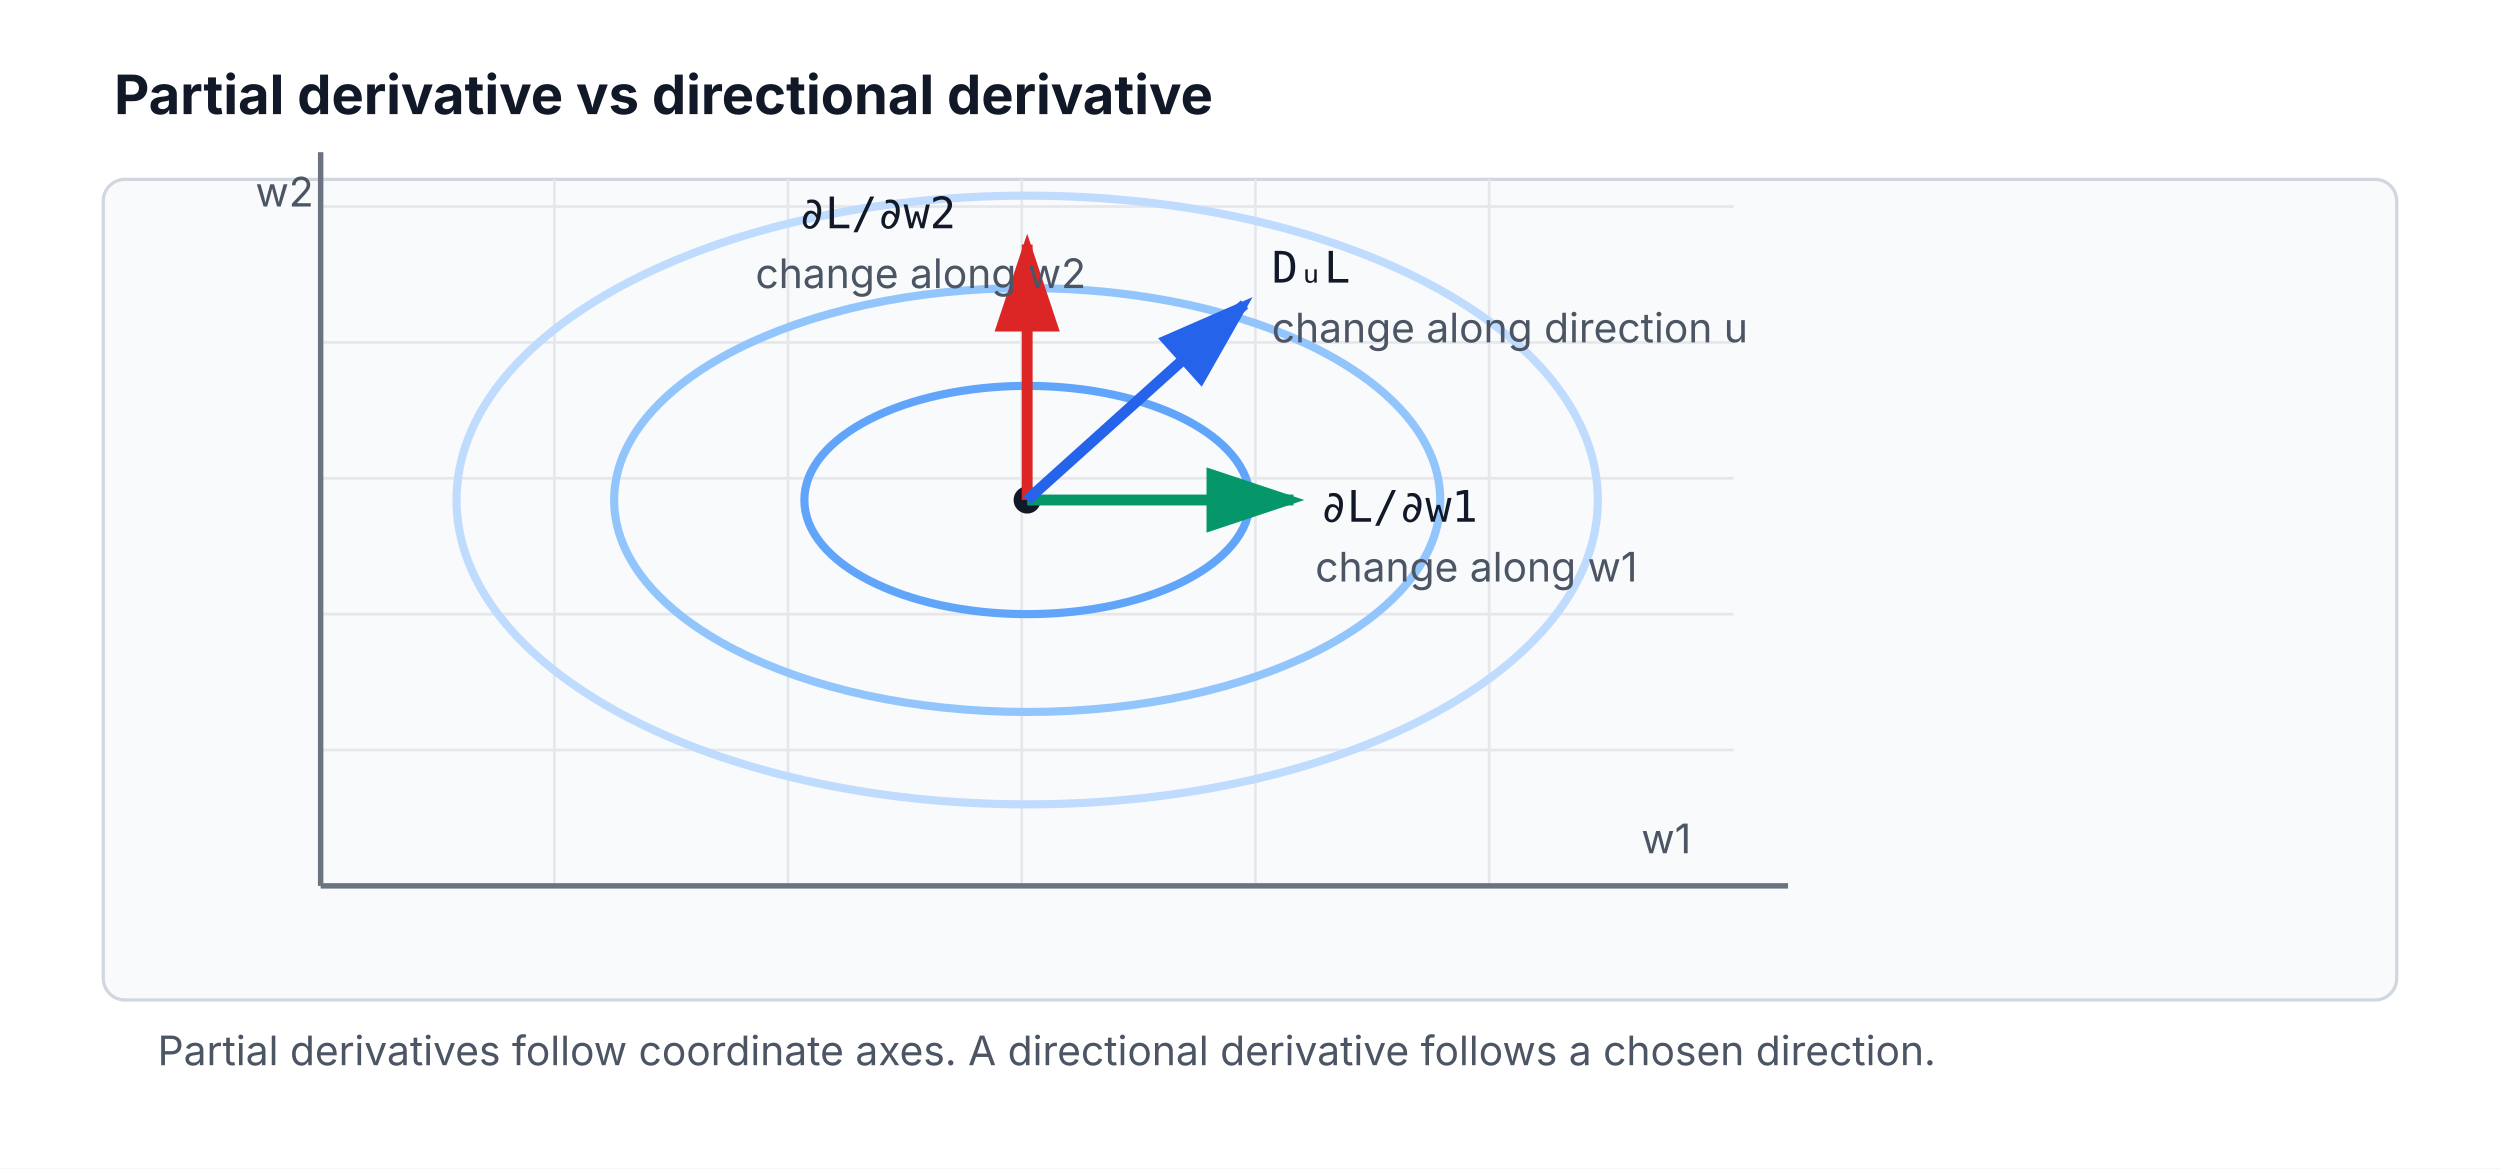
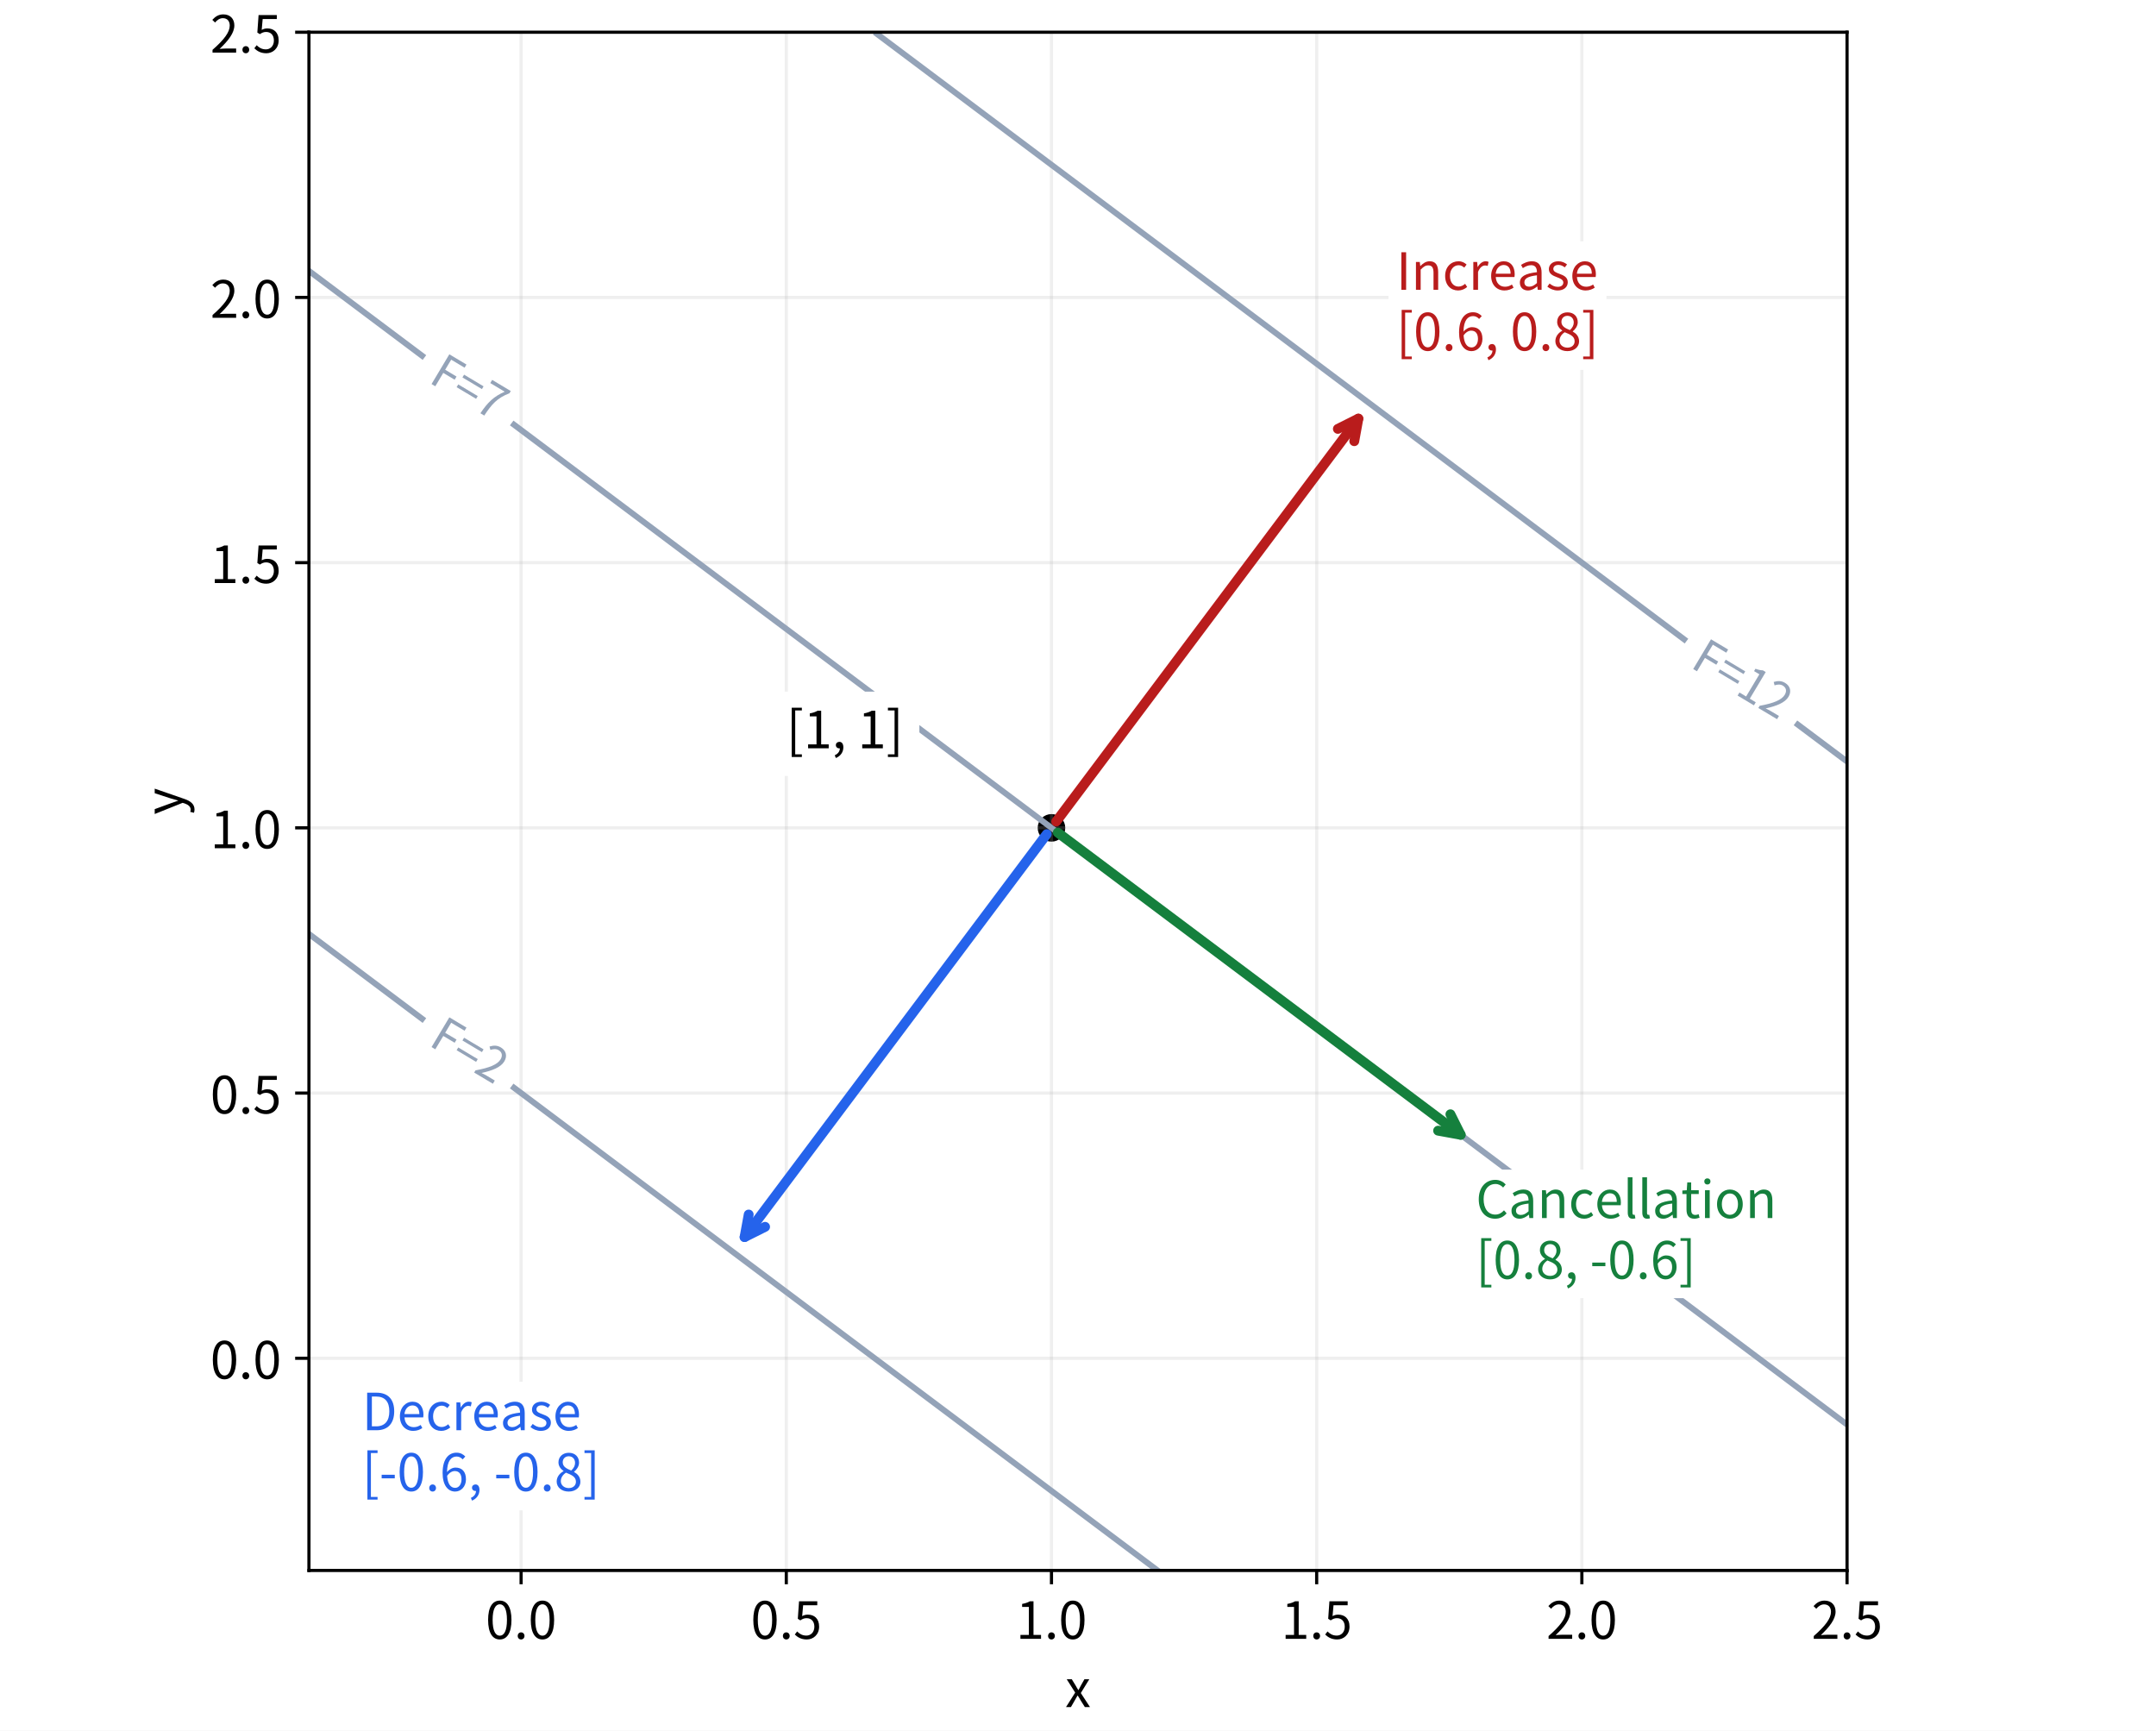
- <svg xmlns="http://www.w3.org/2000/svg" viewBox="0 0 920 430" role="img" aria-labelledby="title desc">
-   <style>
-     .bg { fill: #ffffff; }
-     .panel { fill: #f8fafc; stroke: #d0d7de; stroke-width: 1.2; }
-     .grid { stroke: #e5e7eb; stroke-width: 1; }
-     .axis { stroke: #6b7280; stroke-width: 2; }
-     .contour1 { fill: none; stroke: #bfdbfe; stroke-width: 3; }
-     .contour2 { fill: none; stroke: #93c5fd; stroke-width: 3; }
-     .contour3 { fill: none; stroke: #60a5fa; stroke-width: 3; }
-     .arrow-green { stroke: #059669; stroke-width: 4; fill: none; marker-end: url(#arrow-green); }
-     .arrow-red { stroke: #dc2626; stroke-width: 4; fill: none; marker-end: url(#arrow-red); }
-     .arrow-blue { stroke: #2563eb; stroke-width: 4; fill: none; marker-end: url(#arrow-blue); }
-     .point { fill: #111827; }
-     .label { fill: #111827; font-family: -apple-system, BlinkMacSystemFont, "Segoe UI", sans-serif; font-size: 20px; font-weight: 650; }
-     .small { fill: #4b5563; font-family: -apple-system, BlinkMacSystemFont, "Segoe UI", sans-serif; font-size: 15px; }
-     .math { fill: #111827; font-family: ui-monospace, SFMono-Regular, Menlo, Consolas, monospace; font-size: 16px; }
-   </style>
+ <svg xmlns="http://www.w3.org/2000/svg" xmlns:xlink="http://www.w3.org/1999/xlink" width="547.2pt" height="439.2pt" viewBox="0 0 547.2 439.2" version="1.1" role="img" aria-labelledby="title desc">
  <defs>
-     <marker id="arrow-green" markerWidth="10" markerHeight="10" refX="8" refY="3" orient="auto" markerUnits="strokeWidth">
-       <path d="M0,0 L0,6 L9,3 z" fill="#059669" />
-     </marker>
-     <marker id="arrow-red" markerWidth="10" markerHeight="10" refX="8" refY="3" orient="auto" markerUnits="strokeWidth">
-       <path d="M0,0 L0,6 L9,3 z" fill="#dc2626" />
-     </marker>
-     <marker id="arrow-blue" markerWidth="10" markerHeight="10" refX="8" refY="3" orient="auto" markerUnits="strokeWidth">
-       <path d="M0,0 L0,6 L9,3 z" fill="#2563eb" />
-     </marker>
+     <style type="text/css">*{stroke-linejoin: round; stroke-linecap: butt}</style>
  </defs>
-   <rect class="bg" width="920" height="430" />
-   <text class="label" x="42" y="42">Partial derivative vs directional derivative</text>
-   <rect class="panel" x="38" y="66" width="844" height="302" rx="8" />
-   <g transform="translate(118,326)">
-     <path class="grid" d="M0 -50 H520 M0 -100 H520 M0 -150 H520 M0 -200 H520 M0 -250 H520 M86 0 V-260 M172 0 V-260 M258 0 V-260 M344 0 V-260 M430 0 V-260" />
-     <path class="axis" d="M0 0 H540 M0 0 V-270" />
-     <ellipse class="contour1" cx="260" cy="-142" rx="210" ry="112" />
-     <ellipse class="contour2" cx="260" cy="-142" rx="152" ry="78" />
-     <ellipse class="contour3" cx="260" cy="-142" rx="82" ry="42" />
-     <circle class="point" cx="260" cy="-142" r="5" />
-     <path class="arrow-green" d="M260 -142 H358" />
-     <path class="arrow-red" d="M260 -142 V-236" />
-     <path class="arrow-blue" d="M260 -142 L340 -214" />
-     <text class="math" x="368" y="-134">∂L/∂w1</text>
-     <text class="small" x="366" y="-112">change along w1</text>
-     <text class="math" x="176" y="-242">∂L/∂w2</text>
-     <text class="small" x="160" y="-220">change along w2</text>
-     <text class="math" x="350" y="-222">DᵤL</text>
-     <text class="small" x="350" y="-200">change along direction u</text>
-     <text class="small" x="486" y="-12">w1</text>
-     <text class="small" x="-24" y="-250">w2</text>
+   <g id="figure_1">
+     <g id="patch_1">
+       <path d="M 0 439.2  L 547.2 439.2  L 547.2 0  L 0 0  z " style="fill: #ffffff" />
+     </g>
+     <g id="axes_1">
+       <g id="patch_2">
+         <path d="M 78.412 398.55  L 468.788 398.55  L 468.788 8.174  L 78.412 8.174  z " style="fill: #ffffff" />
+       </g>
+       <g id="PathCollection_1">
+         <defs>
+           <path id="m8190036a0a" d="M 0 3  C 0.796 3 1.559 2.684 2.121 2.121  C 2.684 1.559 3 0.796 3 0  C 3 -0.796 2.684 -1.559 2.121 -2.121  C 1.559 -2.684 0.796 -3 0 -3  C -0.796 -3 -1.559 -2.684 -2.121 -2.121  C -2.684 -1.559 -3 -0.796 -3 0  C -3 0.796 -2.684 1.559 -2.121 2.121  C -1.559 2.684 -0.796 3 0 3  z " style="stroke: #000000" />
+         </defs>
+         <g clip-path="url(#p42ca0d2022)">
+           <use xlink:href="#m8190036a0a" x="266.869" y="210.092" style="stroke: #000000" />
+         </g>
+       </g>
+       <g id="matplotlib.axis_1">
+         <g id="xtick_1">
+           <g id="line2d_1">
+             <path d="M 132.257 398.55  L 132.257 8.174  " clip-path="url(#p42ca0d2022)" style="fill: none; stroke: #b0b0b0; stroke-opacity: 0.2; stroke-width: 0.8; stroke-linecap: square" />
+           </g>
+           <g id="line2d_2">
+             <defs>
+               <path id="m86c19d93df" d="M 0 0  L 0 3.5  " style="stroke: #000000; stroke-width: 0.8" />
+             </defs>
+             <g>
+               <use xlink:href="#m86c19d93df" x="132.257" y="398.55" style="stroke: #000000; stroke-width: 0.8" />
+             </g>
+           </g>
+           <g id="text_1">
+             <g transform="translate(123.2352 415.8969) scale(0.13 -0.13)">
+               <defs>
+                 <path id="NotoSansCJKjp-Regular-30" d="M 1779 -83  C 2669 -83 3238 723 3238 2362  C 3238 3987 2669 4774 1779 4774  C 883 4774 320 3987 320 2362  C 320 723 883 -83 1779 -83  z M 1779 390  C 1248 390 883 986 883 2362  C 883 3731 1248 4314 1779 4314  C 2310 4314 2675 3731 2675 2362  C 2675 986 2310 390 1779 390  z " transform="scale(0.015625)" />
+                 <path id="NotoSansCJKjp-Regular-2e" d="M 890 -83  C 1120 -83 1312 96 1312 358  C 1312 627 1120 806 890 806  C 653 806 467 627 467 358  C 467 96 653 -83 890 -83  z " transform="scale(0.015625)" />
+               </defs>
+               <use xlink:href="#NotoSansCJKjp-Regular-30" />
+               <use xlink:href="#NotoSansCJKjp-Regular-2e" x="55.5" />
+               <use xlink:href="#NotoSansCJKjp-Regular-30" x="83.3" />
+             </g>
+           </g>
+         </g>
+         <g id="xtick_2">
+           <g id="line2d_3">
+             <path d="M 199.563 398.55  L 199.563 8.174  " clip-path="url(#p42ca0d2022)" style="fill: none; stroke: #b0b0b0; stroke-opacity: 0.2; stroke-width: 0.8; stroke-linecap: square" />
+           </g>
+           <g id="line2d_4">
+             <g>
+               <use xlink:href="#m86c19d93df" x="199.563" y="398.55" style="stroke: #000000; stroke-width: 0.8" />
+             </g>
+           </g>
+           <g id="text_2">
+             <g transform="translate(190.5414 415.8969) scale(0.13 -0.13)">
+               <defs>
+                 <path id="NotoSansCJKjp-Regular-35" d="M 1677 -83  C 2464 -83 3213 499 3213 1523  C 3213 2560 2573 3021 1798 3021  C 1517 3021 1306 2950 1094 2835  L 1216 4192  L 2982 4192  L 2982 4691  L 704 4691  L 550 2502  L 864 2304  C 1133 2483 1331 2579 1645 2579  C 2234 2579 2618 2182 2618 1510  C 2618 826 2176 403 1619 403  C 1075 403 730 653 467 922  L 173 538  C 493 224 941 -83 1677 -83  z " transform="scale(0.015625)" />
+               </defs>
+               <use xlink:href="#NotoSansCJKjp-Regular-30" />
+               <use xlink:href="#NotoSansCJKjp-Regular-2e" x="55.5" />
+               <use xlink:href="#NotoSansCJKjp-Regular-35" x="83.3" />
+             </g>
+           </g>
+         </g>
+         <g id="xtick_3">
+           <g id="line2d_5">
+             <path d="M 266.869 398.55  L 266.869 8.174  " clip-path="url(#p42ca0d2022)" style="fill: none; stroke: #b0b0b0; stroke-opacity: 0.2; stroke-width: 0.8; stroke-linecap: square" />
+           </g>
+           <g id="line2d_6">
+             <g>
+               <use xlink:href="#m86c19d93df" x="266.869" y="398.55" style="stroke: #000000; stroke-width: 0.8" />
+             </g>
+           </g>
+           <g id="text_3">
+             <g transform="translate(257.8476 415.8969) scale(0.13 -0.13)">
+               <defs>
+                 <path id="NotoSansCJKjp-Regular-31" d="M 563 0  L 3136 0  L 3136 486  L 2195 486  L 2195 4691  L 1747 4691  C 1491 4544 1190 4435 774 4358  L 774 3987  L 1613 3987  L 1613 486  L 563 486  L 563 0  z " transform="scale(0.015625)" />
+               </defs>
+               <use xlink:href="#NotoSansCJKjp-Regular-31" />
+               <use xlink:href="#NotoSansCJKjp-Regular-2e" x="55.5" />
+               <use xlink:href="#NotoSansCJKjp-Regular-30" x="83.3" />
+             </g>
+           </g>
+         </g>
+         <g id="xtick_4">
+           <g id="line2d_7">
+             <path d="M 334.176 398.55  L 334.176 8.174  " clip-path="url(#p42ca0d2022)" style="fill: none; stroke: #b0b0b0; stroke-opacity: 0.2; stroke-width: 0.8; stroke-linecap: square" />
+           </g>
+           <g id="line2d_8">
+             <g>
+               <use xlink:href="#m86c19d93df" x="334.176" y="398.55" style="stroke: #000000; stroke-width: 0.8" />
+             </g>
+           </g>
+           <g id="text_4">
+             <g transform="translate(325.1538 415.8969) scale(0.13 -0.13)">
+               <use xlink:href="#NotoSansCJKjp-Regular-31" />
+               <use xlink:href="#NotoSansCJKjp-Regular-2e" x="55.5" />
+               <use xlink:href="#NotoSansCJKjp-Regular-35" x="83.3" />
+             </g>
+           </g>
+         </g>
+         <g id="xtick_5">
+           <g id="line2d_9">
+             <path d="M 401.482 398.55  L 401.482 8.174  " clip-path="url(#p42ca0d2022)" style="fill: none; stroke: #b0b0b0; stroke-opacity: 0.2; stroke-width: 0.8; stroke-linecap: square" />
+           </g>
+           <g id="line2d_10">
+             <g>
+               <use xlink:href="#m86c19d93df" x="401.482" y="398.55" style="stroke: #000000; stroke-width: 0.8" />
+             </g>
+           </g>
+           <g id="text_5">
+             <g transform="translate(392.46 415.8969) scale(0.13 -0.13)">
+               <defs>
+                 <path id="NotoSansCJKjp-Regular-32" d="M 282 0  L 3232 0  L 3232 506  L 1933 506  C 1696 506 1408 480 1165 461  C 2266 1504 3008 2458 3008 3398  C 3008 4230 2477 4774 1638 4774  C 1043 4774 634 4506 256 4090  L 595 3757  C 858 4070 1184 4301 1568 4301  C 2150 4301 2432 3910 2432 3373  C 2432 2566 1754 1632 282 346  L 282 0  z " transform="scale(0.015625)" />
+               </defs>
+               <use xlink:href="#NotoSansCJKjp-Regular-32" />
+               <use xlink:href="#NotoSansCJKjp-Regular-2e" x="55.5" />
+               <use xlink:href="#NotoSansCJKjp-Regular-30" x="83.3" />
+             </g>
+           </g>
+         </g>
+         <g id="xtick_6">
+           <g id="line2d_11">
+             <path d="M 468.788 398.55  L 468.788 8.174  " clip-path="url(#p42ca0d2022)" style="fill: none; stroke: #b0b0b0; stroke-opacity: 0.2; stroke-width: 0.8; stroke-linecap: square" />
+           </g>
+           <g id="line2d_12">
+             <g>
+               <use xlink:href="#m86c19d93df" x="468.788" y="398.55" style="stroke: #000000; stroke-width: 0.8" />
+             </g>
+           </g>
+           <g id="text_6">
+             <g transform="translate(459.7662 415.8969) scale(0.13 -0.13)">
+               <use xlink:href="#NotoSansCJKjp-Regular-32" />
+               <use xlink:href="#NotoSansCJKjp-Regular-2e" x="55.5" />
+               <use xlink:href="#NotoSansCJKjp-Regular-35" x="83.3" />
+             </g>
+           </g>
+         </g>
+         <g id="text_7">
+           <g transform="translate(270.3632 433.2219) scale(0.13 -0.13)">
+             <defs>
+               <path id="NotoSansCJKjp-Regular-78" d="M 96 0  L 710 0  L 1178 813  C 1299 1024 1408 1235 1530 1434  L 1562 1434  C 1696 1235 1824 1024 1939 813  L 2451 0  L 3091 0  L 1946 1754  L 3002 3475  L 2394 3475  L 1965 2714  C 1856 2515 1760 2330 1658 2131  L 1626 2131  C 1510 2330 1389 2515 1286 2714  L 819 3475  L 186 3475  L 1242 1811  L 96 0  z " transform="scale(0.015625)" />
+             </defs>
+             <use xlink:href="#NotoSansCJKjp-Regular-78" />
+           </g>
+         </g>
+       </g>
+       <g id="matplotlib.axis_2">
+         <g id="ytick_1">
+           <g id="line2d_13">
+             <path d="M 78.412 344.705  L 468.788 344.705  " clip-path="url(#p42ca0d2022)" style="fill: none; stroke: #b0b0b0; stroke-opacity: 0.2; stroke-width: 0.8; stroke-linecap: square" />
+           </g>
+           <g id="line2d_14">
+             <defs>
+               <path id="m4f13c1aa02" d="M 0 0  L -3.5 0  " style="stroke: #000000; stroke-width: 0.8" />
+             </defs>
+             <g>
+               <use xlink:href="#m4f13c1aa02" x="78.412" y="344.705" style="stroke: #000000; stroke-width: 0.8" />
+             </g>
+           </g>
+           <g id="text_8">
+             <g transform="translate(53.36844 349.8784) scale(0.13 -0.13)">
+               <use xlink:href="#NotoSansCJKjp-Regular-30" />
+               <use xlink:href="#NotoSansCJKjp-Regular-2e" x="55.5" />
+               <use xlink:href="#NotoSansCJKjp-Regular-30" x="83.3" />
+             </g>
+           </g>
+         </g>
+         <g id="ytick_2">
+           <g id="line2d_15">
+             <path d="M 78.412 277.399  L 468.788 277.399  " clip-path="url(#p42ca0d2022)" style="fill: none; stroke: #b0b0b0; stroke-opacity: 0.2; stroke-width: 0.8; stroke-linecap: square" />
+           </g>
+           <g id="line2d_16">
+             <g>
+               <use xlink:href="#m4f13c1aa02" x="78.412" y="277.399" style="stroke: #000000; stroke-width: 0.8" />
+             </g>
+           </g>
+           <g id="text_9">
+             <g transform="translate(53.36844 282.5722) scale(0.13 -0.13)">
+               <use xlink:href="#NotoSansCJKjp-Regular-30" />
+               <use xlink:href="#NotoSansCJKjp-Regular-2e" x="55.5" />
+               <use xlink:href="#NotoSansCJKjp-Regular-35" x="83.3" />
+             </g>
+           </g>
+         </g>
+         <g id="ytick_3">
+           <g id="line2d_17">
+             <path d="M 78.412 210.092  L 468.788 210.092  " clip-path="url(#p42ca0d2022)" style="fill: none; stroke: #b0b0b0; stroke-opacity: 0.2; stroke-width: 0.8; stroke-linecap: square" />
+           </g>
+           <g id="line2d_18">
+             <g>
+               <use xlink:href="#m4f13c1aa02" x="78.412" y="210.092" style="stroke: #000000; stroke-width: 0.8" />
+             </g>
+           </g>
+           <g id="text_10">
+             <g transform="translate(53.36844 215.266) scale(0.13 -0.13)">
+               <use xlink:href="#NotoSansCJKjp-Regular-31" />
+               <use xlink:href="#NotoSansCJKjp-Regular-2e" x="55.5" />
+               <use xlink:href="#NotoSansCJKjp-Regular-30" x="83.3" />
+             </g>
+           </g>
+         </g>
+         <g id="ytick_4">
+           <g id="line2d_19">
+             <path d="M 78.412 142.786  L 468.788 142.786  " clip-path="url(#p42ca0d2022)" style="fill: none; stroke: #b0b0b0; stroke-opacity: 0.2; stroke-width: 0.8; stroke-linecap: square" />
+           </g>
+           <g id="line2d_20">
+             <g>
+               <use xlink:href="#m4f13c1aa02" x="78.412" y="142.786" style="stroke: #000000; stroke-width: 0.8" />
+             </g>
+           </g>
+           <g id="text_11">
+             <g transform="translate(53.36844 147.9598) scale(0.13 -0.13)">
+               <use xlink:href="#NotoSansCJKjp-Regular-31" />
+               <use xlink:href="#NotoSansCJKjp-Regular-2e" x="55.5" />
+               <use xlink:href="#NotoSansCJKjp-Regular-35" x="83.3" />
+             </g>
+           </g>
+         </g>
+         <g id="ytick_5">
+           <g id="line2d_21">
+             <path d="M 78.412 75.48  L 468.788 75.48  " clip-path="url(#p42ca0d2022)" style="fill: none; stroke: #b0b0b0; stroke-opacity: 0.2; stroke-width: 0.8; stroke-linecap: square" />
+           </g>
+           <g id="line2d_22">
+             <g>
+               <use xlink:href="#m4f13c1aa02" x="78.412" y="75.48" style="stroke: #000000; stroke-width: 0.8" />
+             </g>
+           </g>
+           <g id="text_12">
+             <g transform="translate(53.36844 80.65362) scale(0.13 -0.13)">
+               <use xlink:href="#NotoSansCJKjp-Regular-32" />
+               <use xlink:href="#NotoSansCJKjp-Regular-2e" x="55.5" />
+               <use xlink:href="#NotoSansCJKjp-Regular-30" x="83.3" />
+             </g>
+           </g>
+         </g>
+         <g id="ytick_6">
+           <g id="line2d_23">
+             <path d="M 78.412 8.174  L 468.788 8.174  " clip-path="url(#p42ca0d2022)" style="fill: none; stroke: #b0b0b0; stroke-opacity: 0.2; stroke-width: 0.8; stroke-linecap: square" />
+           </g>
+           <g id="line2d_24">
+             <g>
+               <use xlink:href="#m4f13c1aa02" x="78.412" y="8.174" style="stroke: #000000; stroke-width: 0.8" />
+             </g>
+           </g>
+           <g id="text_13">
+             <g transform="translate(53.36844 13.34743) scale(0.13 -0.13)">
+               <use xlink:href="#NotoSansCJKjp-Regular-32" />
+               <use xlink:href="#NotoSansCJKjp-Regular-2e" x="55.5" />
+               <use xlink:href="#NotoSansCJKjp-Regular-35" x="83.3" />
+             </g>
+           </g>
+         </g>
+         <g id="text_14">
+           <g transform="translate(46.32563 206.7479) rotate(-90) scale(0.13 -0.13)">
+             <defs>
+               <path id="NotoSansCJKjp-Regular-79" d="M 646 -1498  C 1338 -1498 1702 -973 1946 -294  L 3251 3475  L 2682 3475  L 2054 1549  C 1965 1235 1862 883 1773 563  L 1741 563  C 1619 890 1504 1242 1395 1549  L 691 3475  L 83 3475  L 1478 -6  L 1402 -269  C 1254 -698 1011 -1018 621 -1018  C 525 -1018 422 -986 352 -960  L 237 -1427  C 346 -1472 486 -1498 646 -1498  z " transform="scale(0.015625)" />
+             </defs>
+             <use xlink:href="#NotoSansCJKjp-Regular-79" />
+           </g>
+         </g>
+       </g>
+       <g id="QuadContourSet_1">
+         <path d="M 64.951 226.919  L 107.726 259  M 129.865 275.605  L 311.74 412.011  L 311.74 412.011  " clip-path="url(#p42ca0d2022)" style="fill: none; stroke: #94a3b8; stroke-width: 1.5" />
+         <path d="M 64.951 58.653  L 107.726 90.735  M 129.865 107.339  L 468.788 361.531  L 468.788 361.531  " clip-path="url(#p42ca0d2022)" style="fill: none; stroke: #94a3b8; stroke-width: 1.5" />
+         <path d="M 221.999 8.174  L 428.038 162.703  M 455.693 183.445  L 468.788 193.266  L 468.788 193.266  " clip-path="url(#p42ca0d2022)" style="fill: none; stroke: #94a3b8; stroke-width: 1.5" />
+       </g>
+       <g id="patch_3">
+         <path d="M 78.412 398.55  L 78.412 8.174  " style="fill: none; stroke: #000000; stroke-width: 0.8; stroke-linejoin: miter; stroke-linecap: square" />
+       </g>
+       <g id="patch_4">
+         <path d="M 468.788 398.55  L 468.788 8.174  " style="fill: none; stroke: #000000; stroke-width: 0.8; stroke-linejoin: miter; stroke-linecap: square" />
+       </g>
+       <g id="patch_5">
+         <path d="M 78.412 398.55  L 468.788 398.55  " style="fill: none; stroke: #000000; stroke-width: 0.8; stroke-linejoin: miter; stroke-linecap: square" />
+       </g>
+       <g id="patch_6">
+         <path d="M 78.412 8.174  L 468.788 8.174  " style="fill: none; stroke: #000000; stroke-width: 0.8; stroke-linejoin: miter; stroke-linecap: square" />
+       </g>
+       <g id="patch_7">
+         <path d="M 268.07 208.492  Q 307.252 156.249 344.758 106.241  " style="fill: none; stroke: #b91c1c; stroke-width: 2.5; stroke-linecap: round" />
+         <path d="M 339.558 108.841  L 344.758 106.241  L 343.718 111.961  " style="fill: none; stroke: #b91c1c; stroke-width: 2.5; stroke-linecap: round" />
+       </g>
+       <g id="text_15">
+         <g id="patch_8">
+           <path d="M 352.417 93.869  L 407.718 93.869  L 407.718 61.25  L 352.417 61.25  z " style="fill: #ffffff" />
+         </g>
+         <g style="fill: #b91c1c" transform="translate(354.3674 73.54683) scale(0.13 -0.13)">
+           <defs>
+             <path id="NotoSansCJKjp-Regular-49" d="M 646 0  L 1235 0  L 1235 4691  L 646 4691  L 646 0  z " transform="scale(0.015625)" />
+             <path id="NotoSansCJKjp-Regular-6e" d="M 589 0  L 1178 0  L 1178 2522  C 1523 2874 1766 3053 2125 3053  C 2586 3053 2784 2778 2784 2125  L 2784 0  L 3366 0  L 3366 2202  C 3366 3085 3034 3565 2304 3565  C 1830 3565 1466 3302 1139 2970  L 1126 2970  L 1069 3475  L 589 3475  L 589 0  z " transform="scale(0.015625)" />
+             <path id="NotoSansCJKjp-Regular-63" d="M 1958 -83  C 2374 -83 2771 83 3085 352  L 2829 749  C 2611 557 2330 403 2010 403  C 1370 403 934 934 934 1734  C 934 2534 1395 3072 2029 3072  C 2298 3072 2522 2950 2720 2771  L 3014 3155  C 2771 3373 2458 3565 2003 3565  C 1107 3565 333 2893 333 1734  C 333 582 1037 -83 1958 -83  z " transform="scale(0.015625)" />
+             <path id="NotoSansCJKjp-Regular-72" d="M 589 0  L 1178 0  L 1178 2234  C 1408 2822 1760 3040 2048 3040  C 2195 3040 2272 3021 2387 2982  L 2496 3488  C 2387 3546 2278 3565 2125 3565  C 1741 3565 1382 3283 1139 2842  L 1126 2842  L 1069 3475  L 589 3475  L 589 0  z " transform="scale(0.015625)" />
+             <path id="NotoSansCJKjp-Regular-65" d="M 1997 -83  C 2464 -83 2835 70 3136 269  L 2931 659  C 2669 486 2400 384 2061 384  C 1402 384 947 858 909 1600  L 3251 1600  C 3264 1690 3277 1805 3277 1933  C 3277 2925 2778 3565 1888 3565  C 1094 3565 333 2867 333 1734  C 333 589 1069 -83 1997 -83  z M 902 2016  C 973 2707 1408 3098 1901 3098  C 2445 3098 2765 2720 2765 2016  L 902 2016  z " transform="scale(0.015625)" />
+             <path id="NotoSansCJKjp-Regular-61" d="M 1389 -83  C 1818 -83 2208 141 2541 416  L 2560 416  L 2611 0  L 3091 0  L 3091 2138  C 3091 3002 2739 3565 1888 3565  C 1325 3565 838 3315 525 3110  L 749 2707  C 1024 2893 1389 3078 1792 3078  C 2362 3078 2509 2650 2509 2202  C 1030 2035 378 1658 378 902  C 378 275 806 -83 1389 -83  z M 1555 390  C 1210 390 941 544 941 941  C 941 1389 1338 1677 2509 1811  L 2509 845  C 2170 544 1888 390 1555 390  z " transform="scale(0.015625)" />
+             <path id="NotoSansCJKjp-Regular-73" d="M 1498 -83  C 2317 -83 2758 384 2758 947  C 2758 1606 2208 1811 1702 2003  C 1312 2150 954 2278 954 2605  C 954 2880 1158 3110 1600 3110  C 1907 3110 2150 2976 2387 2803  L 2669 3168  C 2406 3386 2022 3565 1594 3565  C 832 3565 397 3130 397 2579  C 397 1984 922 1754 1408 1574  C 1792 1434 2202 1267 2202 915  C 2202 614 1978 371 1517 371  C 1101 371 794 538 486 787  L 205 397  C 531 122 1005 -83 1498 -83  z " transform="scale(0.015625)" />
+           </defs>
+           <use xlink:href="#NotoSansCJKjp-Regular-49" />
+           <use xlink:href="#NotoSansCJKjp-Regular-6e" x="29.3" />
+           <use xlink:href="#NotoSansCJKjp-Regular-63" x="90.3" />
+           <use xlink:href="#NotoSansCJKjp-Regular-72" x="141.3" />
+           <use xlink:href="#NotoSansCJKjp-Regular-65" x="180.1" />
+           <use xlink:href="#NotoSansCJKjp-Regular-61" x="235.5" />
+           <use xlink:href="#NotoSansCJKjp-Regular-73" x="291.8" />
+           <use xlink:href="#NotoSansCJKjp-Regular-65" x="338.6" />
+         </g>
+         <g style="fill: #b91c1c" transform="translate(354.3674 88.94127) scale(0.13 -0.13)">
+           <defs>
+             <path id="NotoSansCJKjp-Regular-5b" d="M 678 -1088  L 1946 -1088  L 1946 -755  L 1114 -755  L 1114 4730  L 1946 4730  L 1946 5069  L 678 5069  L 678 -1088  z " transform="scale(0.015625)" />
+             <path id="NotoSansCJKjp-Regular-36" d="M 1926 -83  C 2656 -83 3277 531 3277 1440  C 3277 2426 2765 2912 1971 2912  C 1606 2912 1197 2701 909 2349  C 934 3802 1466 4294 2118 4294  C 2400 4294 2682 4154 2861 3936  L 3194 4294  C 2931 4576 2579 4774 2093 4774  C 1184 4774 358 4077 358 2240  C 358 691 1030 -83 1926 -83  z M 922 1882  C 1229 2317 1587 2477 1875 2477  C 2445 2477 2720 2074 2720 1440  C 2720 800 2374 378 1926 378  C 1338 378 986 909 922 1882  z " transform="scale(0.015625)" />
+             <path id="NotoSansCJKjp-Regular-2c" d="M 480 -1216  C 1056 -973 1414 -493 1414 122  C 1414 550 1229 806 922 806  C 685 806 480 653 480 397  C 480 141 678 -13 909 -13  L 979 -6  C 973 -390 736 -698 339 -870  L 480 -1216  z " transform="scale(0.015625)" />
+             <path id="NotoSansCJKjp-Regular-20" transform="scale(0.015625)" />
+             <path id="NotoSansCJKjp-Regular-38" d="M 1792 -83  C 2669 -83 3258 448 3258 1126  C 3258 1773 2880 2125 2470 2362  L 2470 2394  C 2746 2611 3091 3034 3091 3526  C 3091 4250 2605 4762 1805 4762  C 1075 4762 518 4282 518 3571  C 518 3078 813 2726 1152 2490  L 1152 2464  C 723 2234 294 1792 294 1165  C 294 442 922 -83 1792 -83  z M 2112 2547  C 1555 2765 1050 3014 1050 3571  C 1050 4026 1363 4326 1798 4326  C 2298 4326 2592 3962 2592 3494  C 2592 3149 2426 2829 2112 2547  z M 1798 352  C 1235 352 813 717 813 1216  C 813 1664 1082 2035 1459 2278  C 2125 2010 2701 1779 2701 1146  C 2701 678 2342 352 1798 352  z " transform="scale(0.015625)" />
+             <path id="NotoSansCJKjp-Regular-5d" d="M 218 -1088  L 1491 -1088  L 1491 5069  L 218 5069  L 218 4730  L 1050 4730  L 1050 -755  L 218 -755  L 218 -1088  z " transform="scale(0.015625)" />
+           </defs>
+           <use xlink:href="#NotoSansCJKjp-Regular-5b" />
+           <use xlink:href="#NotoSansCJKjp-Regular-30" x="33.8" />
+           <use xlink:href="#NotoSansCJKjp-Regular-2e" x="89.3" />
+           <use xlink:href="#NotoSansCJKjp-Regular-36" x="117.1" />
+           <use xlink:href="#NotoSansCJKjp-Regular-2c" x="172.6" />
+           <use xlink:href="#NotoSansCJKjp-Regular-20" x="200.4" />
+           <use xlink:href="#NotoSansCJKjp-Regular-30" x="222.8" />
+           <use xlink:href="#NotoSansCJKjp-Regular-2e" x="278.3" />
+           <use xlink:href="#NotoSansCJKjp-Regular-38" x="306.1" />
+           <use xlink:href="#NotoSansCJKjp-Regular-5d" x="361.6" />
+         </g>
+       </g>
+       <g id="patch_9">
+         <path d="M 265.669 211.693  Q 226.486 263.936 188.981 313.944  " style="fill: none; stroke: #2563eb; stroke-width: 2.5; stroke-linecap: round" />
+         <path d="M 194.181 311.344  L 188.981 313.944  L 190.021 308.224  " style="fill: none; stroke: #2563eb; stroke-width: 2.5; stroke-linecap: round" />
+       </g>
+       <g id="text_16">
+         <g id="patch_10">
+           <path d="M 89.923 383.286  L 154.247 383.286  L 154.247 350.666  L 89.923 350.666  z " style="fill: #ffffff" />
+         </g>
+         <g style="fill: #2563eb" transform="translate(91.87328 362.9635) scale(0.13 -0.13)">
+           <defs>
+             <path id="NotoSansCJKjp-Regular-44" d="M 646 0  L 1843 0  C 3258 0 4026 877 4026 2362  C 4026 3859 3258 4691 1818 4691  L 646 4691  L 646 0  z M 1235 486  L 1235 4211  L 1766 4211  C 2874 4211 3418 3552 3418 2362  C 3418 1178 2874 486 1766 486  L 1235 486  z " transform="scale(0.015625)" />
+           </defs>
+           <use xlink:href="#NotoSansCJKjp-Regular-44" />
+           <use xlink:href="#NotoSansCJKjp-Regular-65" x="68.8" />
+           <use xlink:href="#NotoSansCJKjp-Regular-63" x="124.2" />
+           <use xlink:href="#NotoSansCJKjp-Regular-72" x="175.2" />
+           <use xlink:href="#NotoSansCJKjp-Regular-65" x="214" />
+           <use xlink:href="#NotoSansCJKjp-Regular-61" x="269.4" />
+           <use xlink:href="#NotoSansCJKjp-Regular-73" x="325.7" />
+           <use xlink:href="#NotoSansCJKjp-Regular-65" x="372.5" />
+         </g>
+         <g style="fill: #2563eb" transform="translate(91.87328 378.3579) scale(0.13 -0.13)">
+           <defs>
+             <path id="NotoSansCJKjp-Regular-2d" d="M 294 1568  L 1933 1568  L 1933 2016  L 294 2016  L 294 1568  z " transform="scale(0.015625)" />
+           </defs>
+           <use xlink:href="#NotoSansCJKjp-Regular-5b" />
+           <use xlink:href="#NotoSansCJKjp-Regular-2d" x="33.8" />
+           <use xlink:href="#NotoSansCJKjp-Regular-30" x="68.5" />
+           <use xlink:href="#NotoSansCJKjp-Regular-2e" x="124" />
+           <use xlink:href="#NotoSansCJKjp-Regular-36" x="151.8" />
+           <use xlink:href="#NotoSansCJKjp-Regular-2c" x="207.3" />
+           <use xlink:href="#NotoSansCJKjp-Regular-20" x="235.1" />
+           <use xlink:href="#NotoSansCJKjp-Regular-2d" x="257.5" />
+           <use xlink:href="#NotoSansCJKjp-Regular-30" x="292.2" />
+           <use xlink:href="#NotoSansCJKjp-Regular-2e" x="347.7" />
+           <use xlink:href="#NotoSansCJKjp-Regular-38" x="375.5" />
+           <use xlink:href="#NotoSansCJKjp-Regular-5d" x="431" />
+         </g>
+       </g>
+       <g id="patch_11">
+         <path d="M 268.47 211.293  Q 320.713 250.475 370.721 287.981  " style="fill: none; stroke: #15803d; stroke-width: 2.5; stroke-linecap: round" />
+         <path d="M 368.121 282.781  L 370.721 287.981  L 365.001 286.941  " style="fill: none; stroke: #15803d; stroke-width: 2.5; stroke-linecap: round" />
+       </g>
+       <g id="text_17">
+         <g id="patch_12">
+           <path d="M 372.609 329.441  L 452.872 329.441  L 452.872 296.821  L 372.609 296.821  z " style="fill: #ffffff" />
+         </g>
+         <g style="fill: #15803d" transform="translate(374.5593 309.1185) scale(0.13 -0.13)">
+           <defs>
+             <path id="NotoSansCJKjp-Regular-43" d="M 2413 -83  C 3021 -83 3482 160 3853 589  L 3526 966  C 3226 634 2886 435 2438 435  C 1542 435 979 1178 979 2362  C 979 3533 1574 4256 2458 4256  C 2861 4256 3168 4077 3418 3814  L 3738 4198  C 3469 4499 3021 4774 2451 4774  C 1261 4774 371 3859 371 2342  C 371 819 1242 -83 2413 -83  z " transform="scale(0.015625)" />
+             <path id="NotoSansCJKjp-Regular-6c" d="M 1203 -83  C 1363 -83 1459 -58 1542 -32  L 1459 416  C 1395 403 1370 403 1338 403  C 1248 403 1178 474 1178 653  L 1178 5094  L 589 5094  L 589 691  C 589 198 768 -83 1203 -83  z " transform="scale(0.015625)" />
+             <path id="NotoSansCJKjp-Regular-74" d="M 1677 -83  C 1894 -83 2125 -19 2323 45  L 2208 486  C 2093 435 1939 390 1811 390  C 1408 390 1274 634 1274 1056  L 1274 3002  L 2221 3002  L 2221 3475  L 1274 3475  L 1274 4454  L 787 4454  L 723 3475  L 173 3443  L 173 3002  L 691 3002  L 691 1075  C 691 378 941 -83 1677 -83  z " transform="scale(0.015625)" />
+             <path id="NotoSansCJKjp-Regular-69" d="M 589 0  L 1178 0  L 1178 3475  L 589 3475  L 589 0  z M 883 4192  C 1114 4192 1274 4346 1274 4582  C 1274 4806 1114 4960 883 4960  C 653 4960 499 4806 499 4582  C 499 4346 653 4192 883 4192  z " transform="scale(0.015625)" />
+             <path id="NotoSansCJKjp-Regular-6f" d="M 1939 -83  C 2790 -83 3546 582 3546 1734  C 3546 2893 2790 3565 1939 3565  C 1088 3565 333 2893 333 1734  C 333 582 1088 -83 1939 -83  z M 1939 403  C 1338 403 934 934 934 1734  C 934 2534 1338 3072 1939 3072  C 2541 3072 2950 2534 2950 1734  C 2950 934 2541 403 1939 403  z " transform="scale(0.015625)" />
+           </defs>
+           <use xlink:href="#NotoSansCJKjp-Regular-43" />
+           <use xlink:href="#NotoSansCJKjp-Regular-61" x="63.8" />
+           <use xlink:href="#NotoSansCJKjp-Regular-6e" x="120.1" />
+           <use xlink:href="#NotoSansCJKjp-Regular-63" x="181.1" />
+           <use xlink:href="#NotoSansCJKjp-Regular-65" x="232.1" />
+           <use xlink:href="#NotoSansCJKjp-Regular-6c" x="287.5" />
+           <use xlink:href="#NotoSansCJKjp-Regular-6c" x="315.9" />
+           <use xlink:href="#NotoSansCJKjp-Regular-61" x="344.3" />
+           <use xlink:href="#NotoSansCJKjp-Regular-74" x="400.6" />
+           <use xlink:href="#NotoSansCJKjp-Regular-69" x="438.3" />
+           <use xlink:href="#NotoSansCJKjp-Regular-6f" x="465.8" />
+           <use xlink:href="#NotoSansCJKjp-Regular-6e" x="526.4" />
+         </g>
+         <g style="fill: #15803d" transform="translate(374.5593 324.5129) scale(0.13 -0.13)">
+           <use xlink:href="#NotoSansCJKjp-Regular-5b" />
+           <use xlink:href="#NotoSansCJKjp-Regular-30" x="33.8" />
+           <use xlink:href="#NotoSansCJKjp-Regular-2e" x="89.3" />
+           <use xlink:href="#NotoSansCJKjp-Regular-38" x="117.1" />
+           <use xlink:href="#NotoSansCJKjp-Regular-2c" x="172.6" />
+           <use xlink:href="#NotoSansCJKjp-Regular-20" x="200.4" />
+           <use xlink:href="#NotoSansCJKjp-Regular-2d" x="222.8" />
+           <use xlink:href="#NotoSansCJKjp-Regular-30" x="257.5" />
+           <use xlink:href="#NotoSansCJKjp-Regular-2e" x="313" />
+           <use xlink:href="#NotoSansCJKjp-Regular-36" x="340.8" />
+           <use xlink:href="#NotoSansCJKjp-Regular-5d" x="396.3" />
+         </g>
+       </g>
+       <g id="text_18">
+         <g id="patch_13">
+           <path d="M 195.533 196.908  L 233.337 196.908  L 233.337 175.523  L 195.533 175.523  z " style="fill: #ffffff" />
+         </g>
+         <g transform="translate(199.5632 189.9006) scale(0.13 -0.13)">
+           <use xlink:href="#NotoSansCJKjp-Regular-5b" />
+           <use xlink:href="#NotoSansCJKjp-Regular-31" x="33.8" />
+           <use xlink:href="#NotoSansCJKjp-Regular-2c" x="89.3" />
+           <use xlink:href="#NotoSansCJKjp-Regular-20" x="117.1" />
+           <use xlink:href="#NotoSansCJKjp-Regular-31" x="139.5" />
+           <use xlink:href="#NotoSansCJKjp-Regular-5d" x="195" />
+         </g>
+       </g>
+       <g id="text_19">
+         <g clip-path="url(#p42ca0d2022)">
+           <g style="fill: #94a3b8" transform="translate(108.4916 265.1031) rotate(-329.1168) scale(0.12 -0.12)">
+             <defs>
+               <path id="NotoSansCJKjp-Regular-46" d="M 646 0  L 1235 0  L 1235 2106  L 3027 2106  L 3027 2605  L 1235 2605  L 1235 4192  L 3347 4192  L 3347 4691  L 646 4691  L 646 0  z " transform="scale(0.015625)" />
+               <path id="NotoSansCJKjp-Regular-3d" d="M 243 2912  L 3315 2912  L 3315 3347  L 243 3347  L 243 2912  z M 243 1376  L 3315 1376  L 3315 1811  L 243 1811  L 243 1376  z " transform="scale(0.015625)" />
+             </defs>
+             <use xlink:href="#NotoSansCJKjp-Regular-46" />
+             <use xlink:href="#NotoSansCJKjp-Regular-3d" x="55.2" />
+             <use xlink:href="#NotoSansCJKjp-Regular-32" x="110.7" />
+           </g>
+         </g>
+       </g>
+       <g id="text_20">
+         <g clip-path="url(#p42ca0d2022)">
+           <g style="fill: #94a3b8" transform="translate(108.4916 96.83758) rotate(-329.1168) scale(0.12 -0.12)">
+             <defs>
+               <path id="NotoSansCJKjp-Regular-37" d="M 1267 0  L 1875 0  C 1952 1837 2150 2931 3251 4339  L 3251 4691  L 314 4691  L 314 4192  L 2592 4192  C 1670 2912 1350 1779 1267 0  z " transform="scale(0.015625)" />
+             </defs>
+             <use xlink:href="#NotoSansCJKjp-Regular-46" />
+             <use xlink:href="#NotoSansCJKjp-Regular-3d" x="55.2" />
+             <use xlink:href="#NotoSansCJKjp-Regular-37" x="110.7" />
+           </g>
+         </g>
+       </g>
+       <g id="text_21">
+         <g clip-path="url(#p42ca0d2022)">
+           <g style="fill: #94a3b8" transform="translate(428.7035 169.1651) rotate(-329.1168) scale(0.12 -0.12)">
+             <use xlink:href="#NotoSansCJKjp-Regular-46" />
+             <use xlink:href="#NotoSansCJKjp-Regular-3d" x="55.2" />
+             <use xlink:href="#NotoSansCJKjp-Regular-31" x="110.7" />
+             <use xlink:href="#NotoSansCJKjp-Regular-32" x="166.2" />
+           </g>
+         </g>
+       </g>
+     </g>
  </g>
-   <text class="small" x="58" y="392">Partial derivatives follow coordinate axes. A directional derivative follows a chosen direction.</text>
+   <defs>
+     <clipPath id="p42ca0d2022">
+       <rect x="78.412" y="8.174" width="390.376" height="390.376" />
+     </clipPath>
+   </defs>
</svg>
